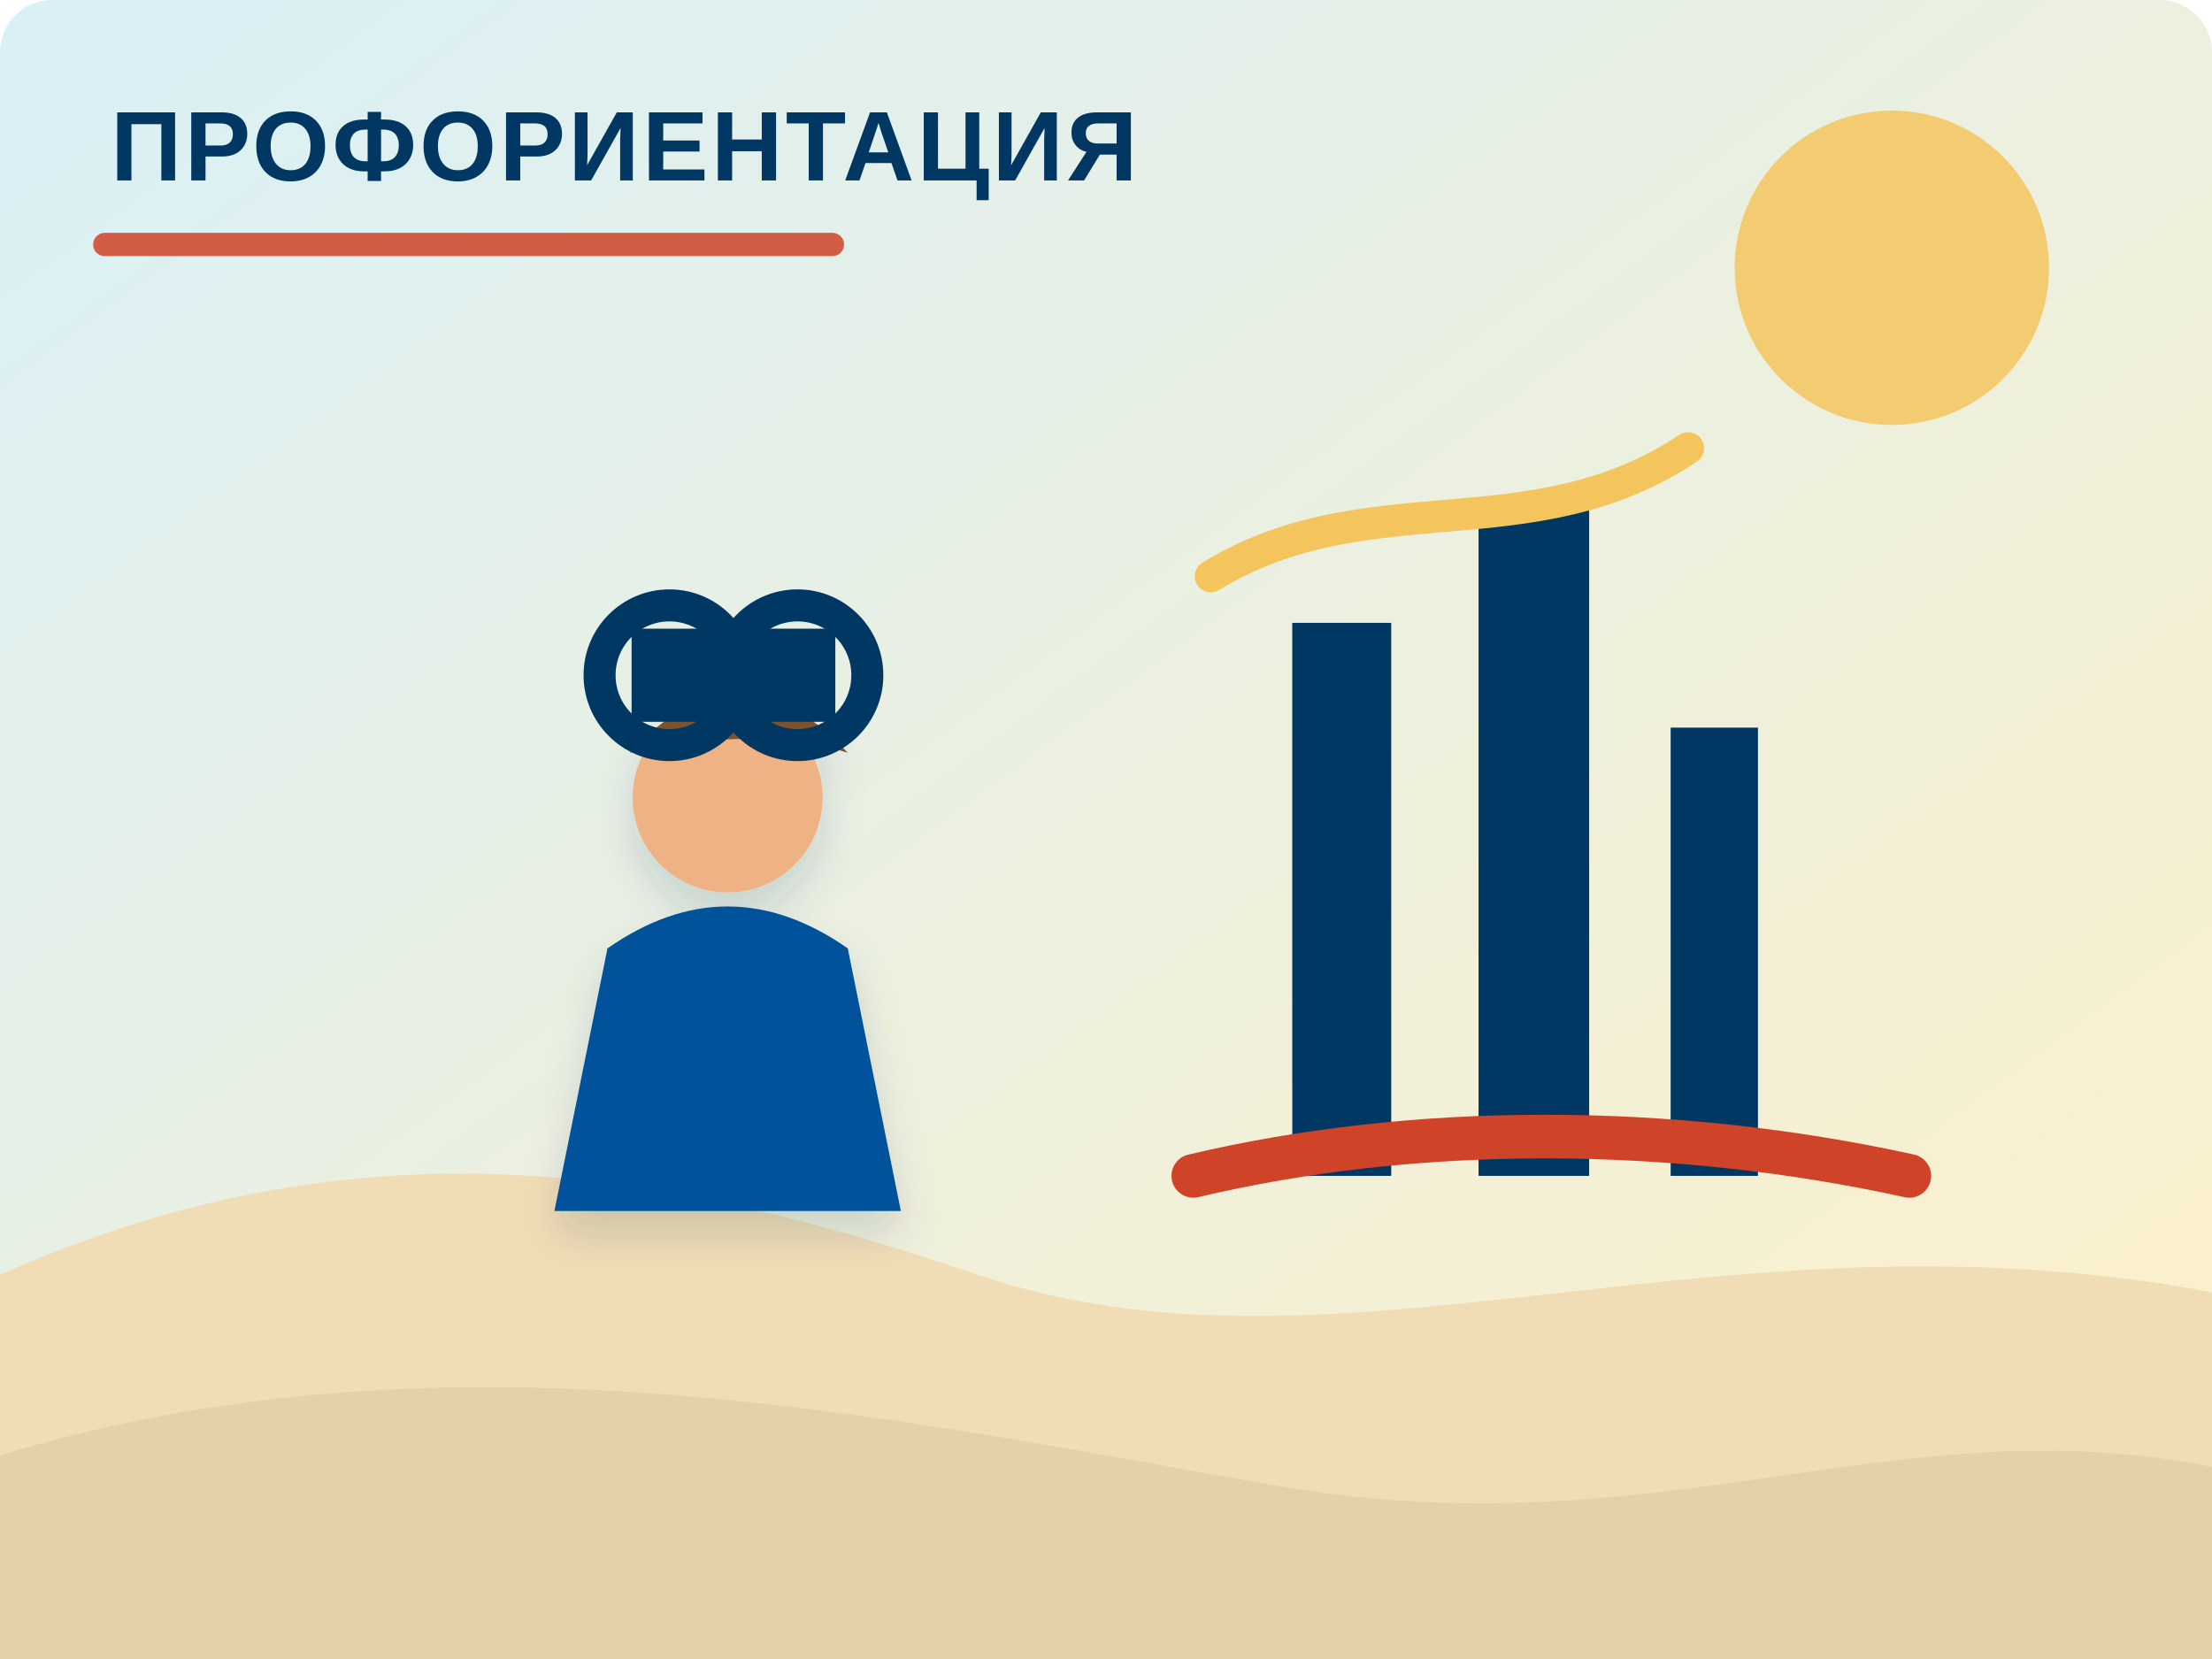
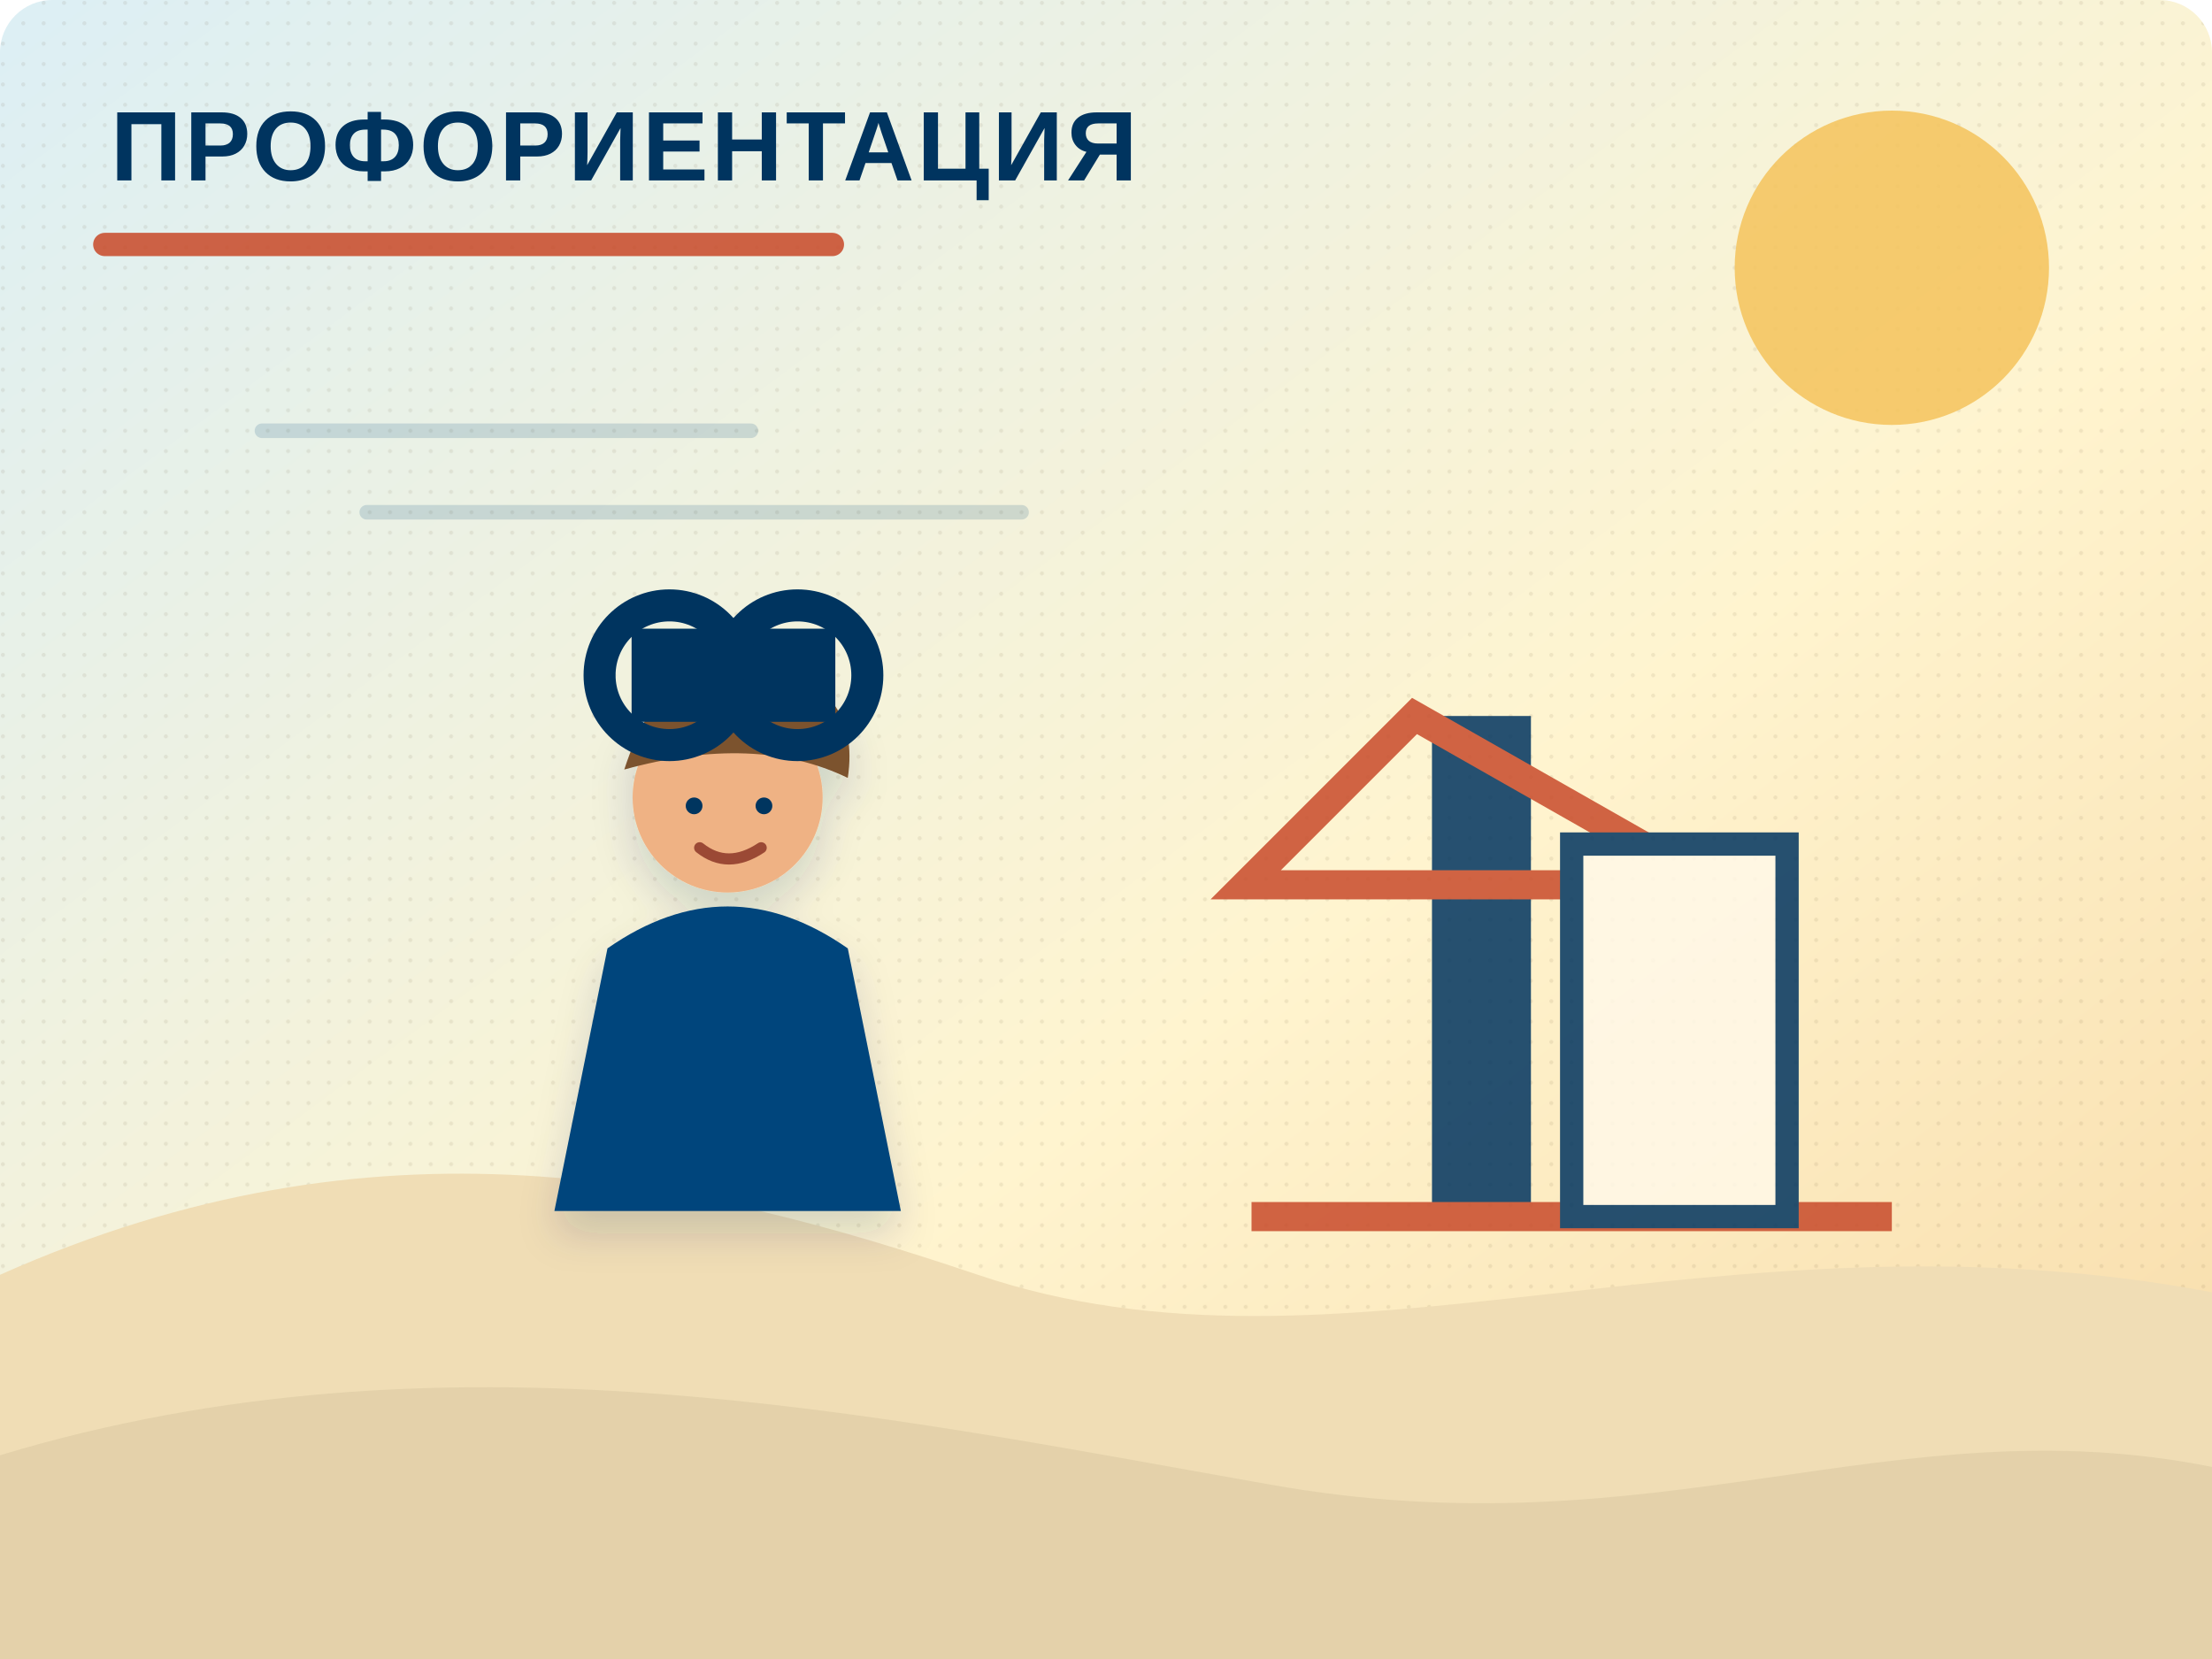
<svg xmlns="http://www.w3.org/2000/svg" width="760" height="570" viewBox="0 0 760 570" role="img" aria-hidden="true">
  <defs>
    <linearGradient id="sky" x1="0" x2="1" y1="0" y2="1">
-       <stop stop-color="#d9f0f7" />
-       <stop offset="1" stop-color="#fff0c7" />
+       <stop stop-color="#dceff5" />
+       <stop offset=".58" stop-color="#fff4cf" />
+       <stop offset="1" stop-color="#f7d9a5" />
    </linearGradient>
    <linearGradient id="blue" x1="0" x2="1">
-       <stop stop-color="#003763" />
-       <stop offset="1" stop-color="#0060ad" />
+       <stop stop-color="#00345f" />
+       <stop offset="1" stop-color="#00457c" />
    </linearGradient>
    <filter id="sh" x="-20%" y="-20%" width="140%" height="140%">
-       <feDropShadow dx="0" dy="8" stdDeviation="7" flood-color="#003763" flood-opacity=".15" />
+       <feDropShadow dx="0" dy="8" stdDeviation="7" flood-color="#00345f" flood-opacity=".16" />
    </filter>
+     <pattern id="grain" width="7" height="7" patternUnits="userSpaceOnUse">
+       <circle cx="1" cy="1" r=".7" fill="#5a4326" opacity=".16" />
+     </pattern>
  </defs>
  <rect width="760" height="570" rx="18" fill="url(#sky)" />
-   <circle cx="650" cy="92" r="54" fill="#f4c45d" opacity=".85" />
+   <rect width="760" height="570" rx="18" fill="url(#grain)" opacity=".55" />
+   <circle cx="650" cy="92" r="54" fill="#f4c45d" opacity=".86" />
  <path d="M0 438 C130 380 238 405 336 438 C460 480 590 412 760 444 L760 570 L0 570Z" fill="#f0ddb5" />
  <path d="M0 500 C152 454 300 486 436 510 C570 534 650 482 760 504 L760 570 L0 570Z" fill="#d4c49d" opacity=".45" />
+   <path d="M90 148 h168 m-132 28 h225" stroke="#00457c" stroke-width="5" stroke-linecap="round" opacity=".16" />
  <g transform="translate(250 274) scale(0.96)" filter="url(#sh)">
    <circle cx="0" cy="0" r="34" fill="#efb284" />
-     <path d="M-43 54 Q0 24 43 54 L62 148 H-62Z" fill="#00539b" />
-     <path d="M-35 -16 Q4 -58 43 -16 Q12 -26 -35 -16Z" fill="#7c532d" />
+     <path d="M-43 54 Q0 24 43 54 L62 148 H-62Z" fill="#00457c" />
+     <path d="M-37 -10 Q-22 -56 12 -48 Q48 -40 43 -7 Q10 -23 -37 -10Z" fill="#7c532d" />
+     <circle cx="-12" cy="3" r="3" fill="#00345f" />
+     <circle cx="13" cy="3" r="3" fill="#00345f" />
+     <path d="M-10 18 Q0 26 12 18" stroke="#9b4a35" stroke-width="4" fill="none" stroke-linecap="round" />
  </g>
-   <path d="M217 216 h70 v32 h-70z" fill="#003763" />
-   <circle cx="230" cy="232" r="24" fill="none" stroke="#003763" stroke-width="11" />
-   <circle cx="274" cy="232" r="24" fill="none" stroke="#003763" stroke-width="11" />
-   <path d="M444 214 h34 v190 h-34z M508 174 h38 v230 h-38z M574 250 h30 v154 h-30z" fill="#003763" />
-   <path d="M410 404 C486 386 574 386 656 404" stroke="#cf4328" stroke-width="15" stroke-linecap="round" fill="none" />
-   <path d="M416 198 C470 165 526 190 580 154" stroke="#f4c45d" stroke-width="11" stroke-linecap="round" fill="none" />
-   <text x="38" y="62" fill="#003763" font-family="Arial Narrow,Arial,sans-serif" font-size="34" font-weight="900" letter-spacing="1">ПРОФОРИЕНТАЦИЯ</text>
-   <path d="M36 84 H286" stroke="#cf4328" stroke-width="8" stroke-linecap="round" opacity=".85" />
+   <path d="M217 216 h70 v32 h-70z" fill="#00345f" />
+   <circle cx="230" cy="232" r="24" fill="none" stroke="#00345f" stroke-width="11" />
+   <circle cx="274" cy="232" r="24" fill="none" stroke="#00345f" stroke-width="11" />
+   <g opacity=".85">
+     <rect x="492" y="246" width="34" height="172" fill="#00345f" />
+     <path d="M430 418 h220 M486 246 l-58 58 h160z" stroke="#c84a2a" stroke-width="10" fill="none" />
+     <rect x="540" y="290" width="74" height="128" fill="#fff8e8" stroke="#00345f" stroke-width="8" />
+   </g>
+   <text x="38" y="62" fill="#00345f" font-family="Arial Narrow,Arial,sans-serif" font-size="34" font-weight="900" letter-spacing="1">ПРОФОРИЕНТАЦИЯ</text>
+   <path d="M36 84 H286" stroke="#c84a2a" stroke-width="8" stroke-linecap="round" opacity=".86" />
</svg>
